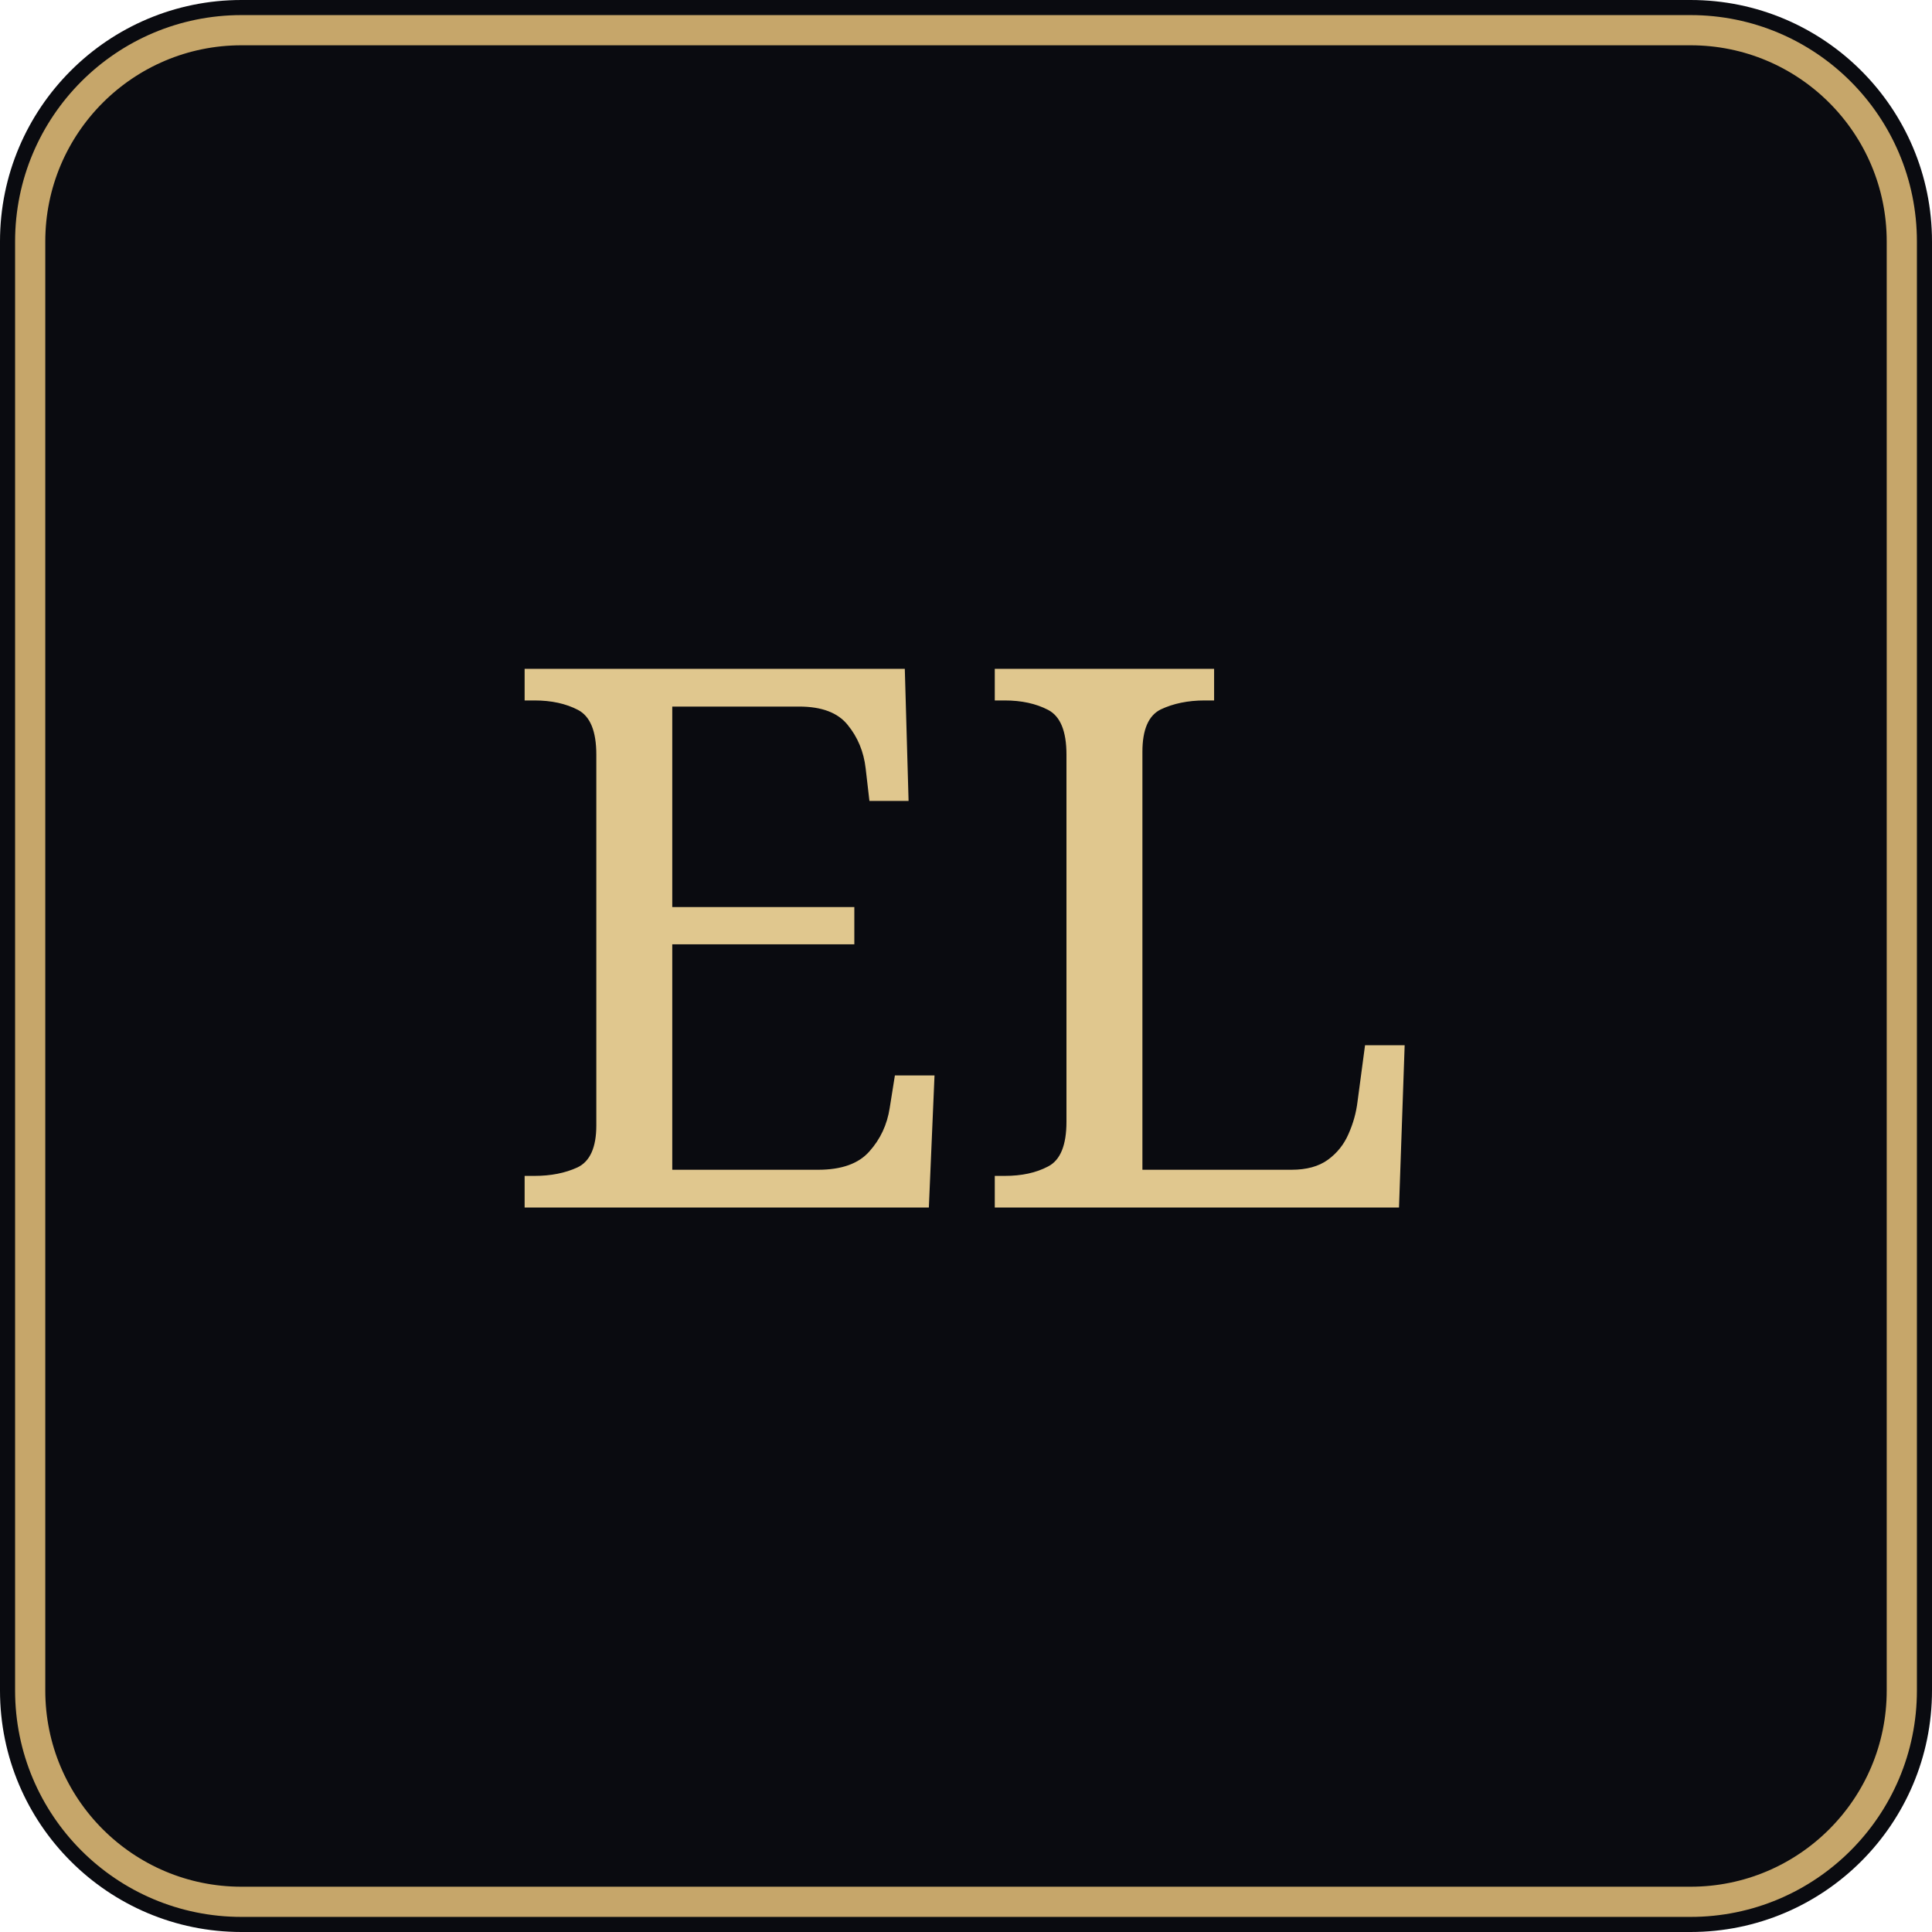
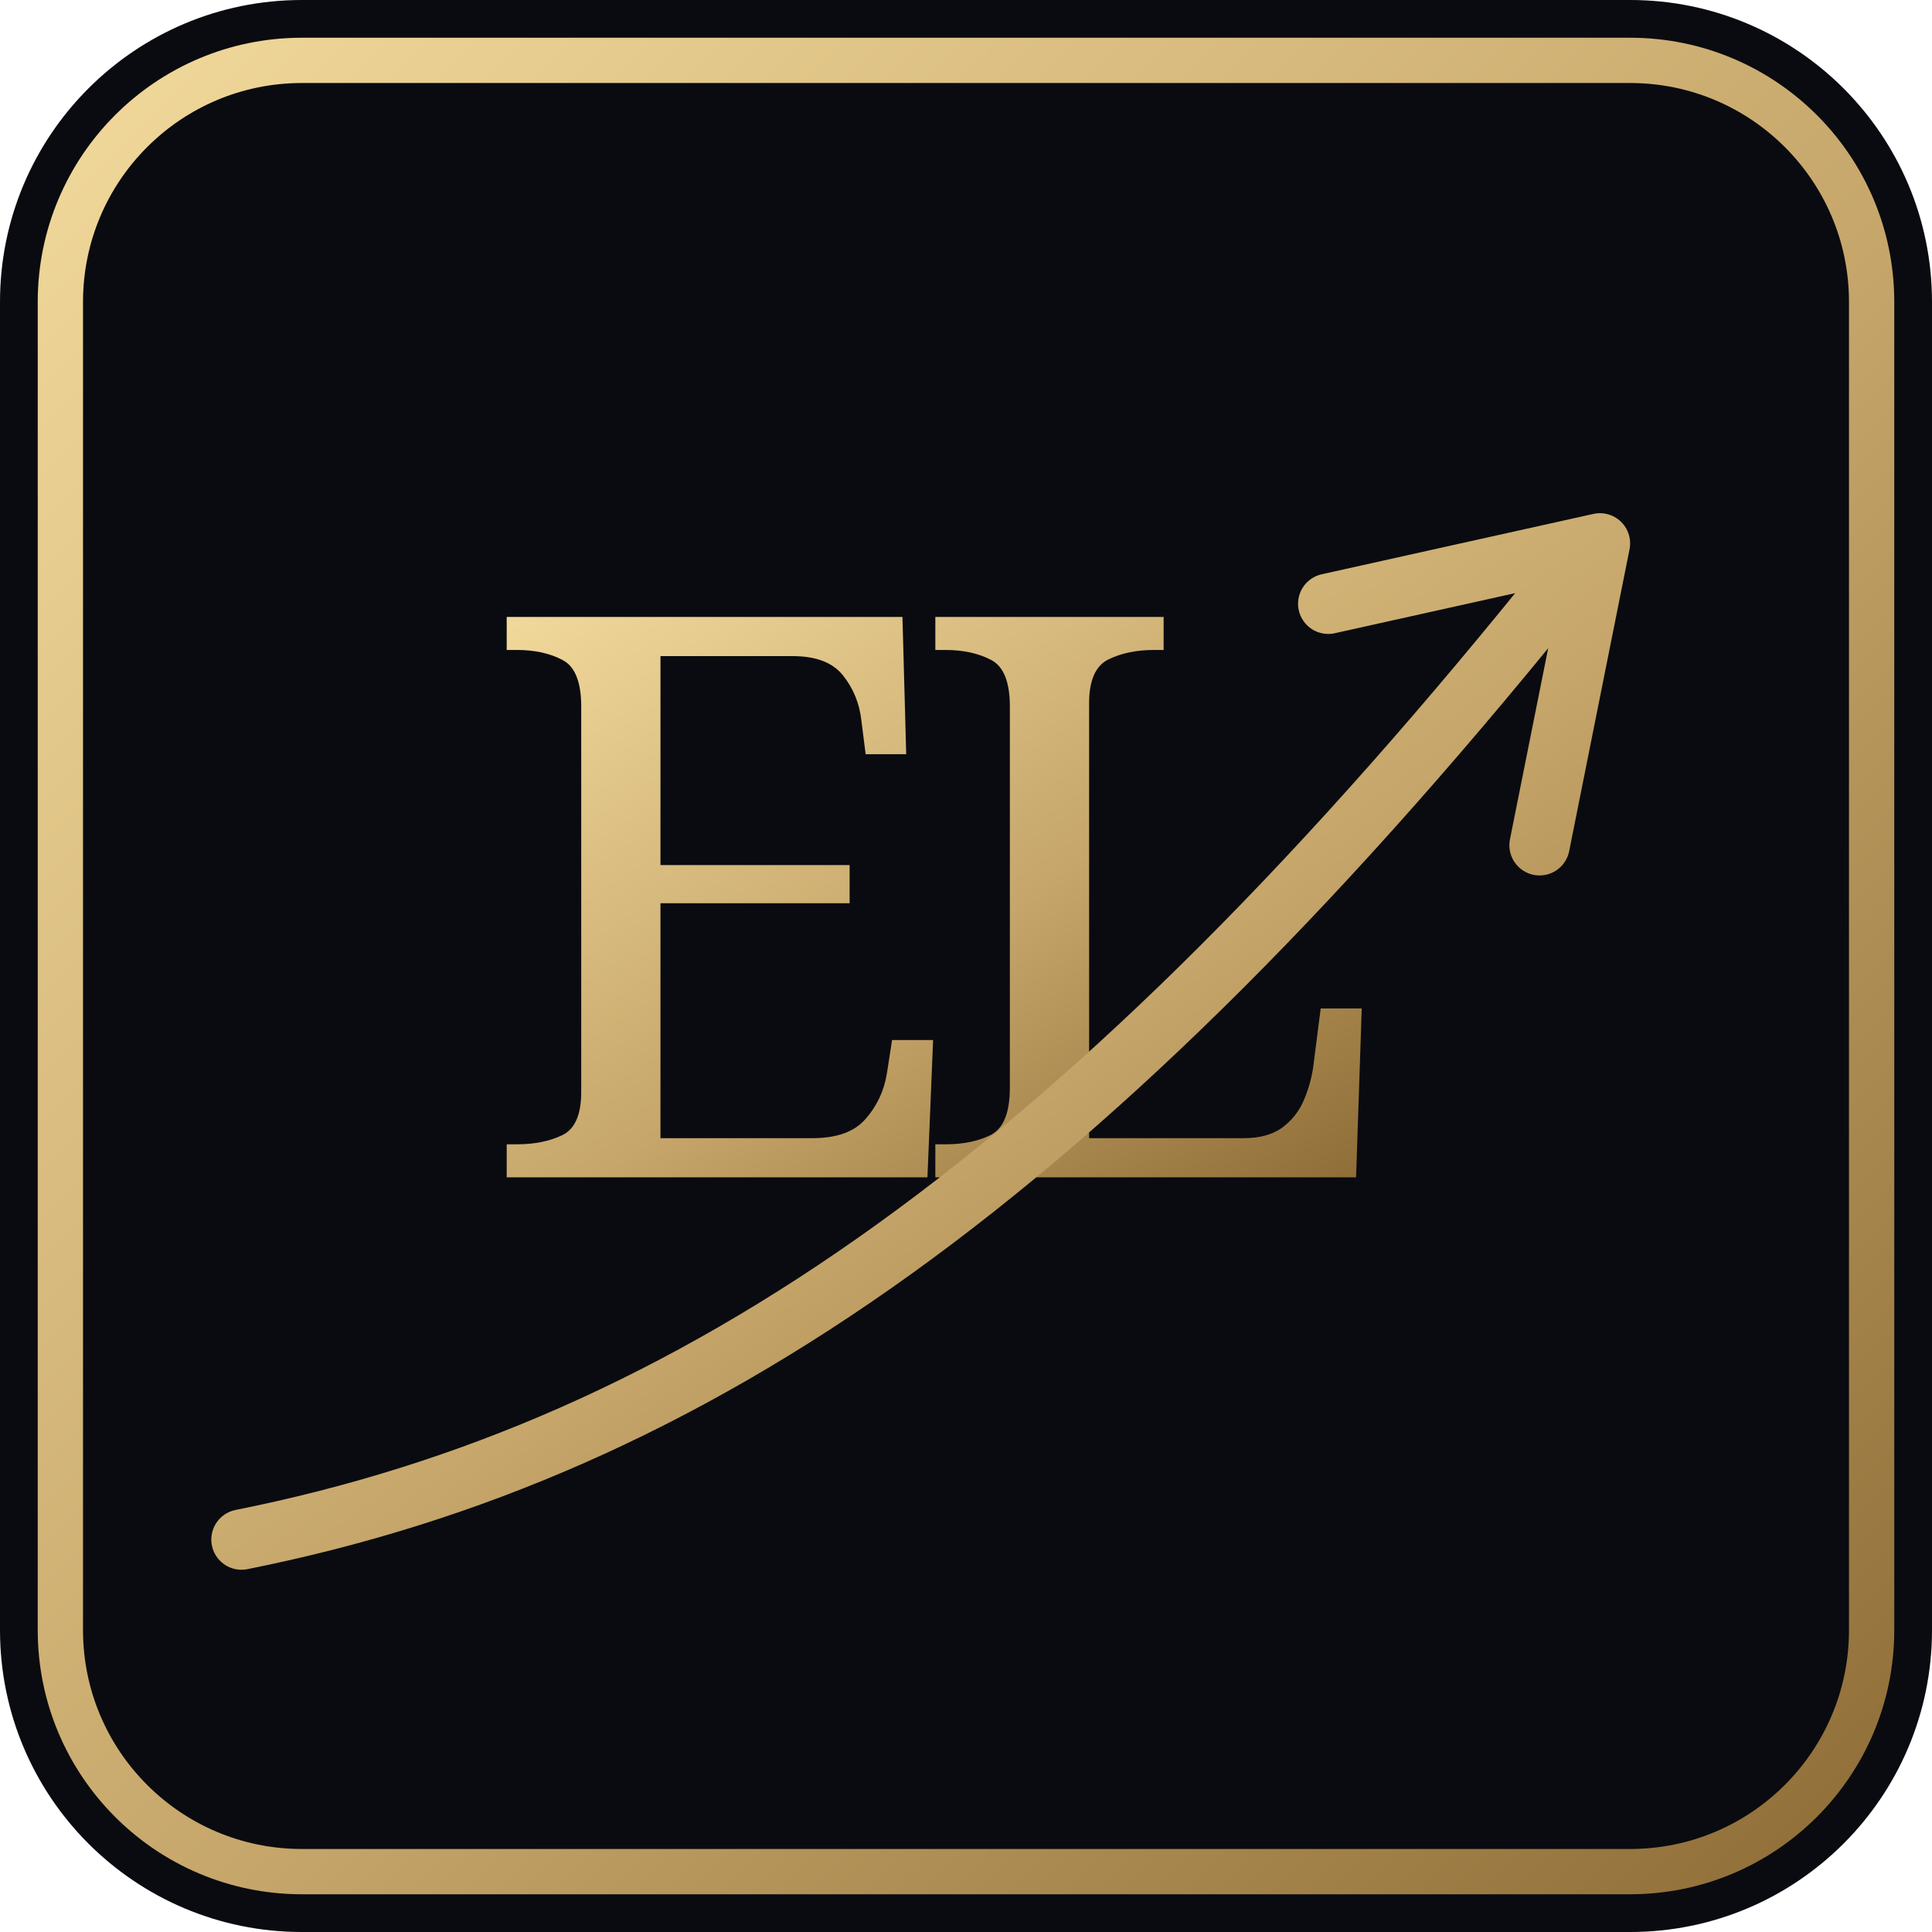
<svg xmlns="http://www.w3.org/2000/svg" viewBox="0 0 64 64">
-   <rect width="64" height="64" rx="8" fill="#0a0b10" />
-   <rect x="1" y="1" width="62" height="62" rx="7" fill="none" stroke="#c6a66a" />
-   <text x="32" y="40" font-family="Georgia,serif" font-size="25" text-anchor="middle" fill="#e0c78e">EL</text>
+   <defs>
+     <linearGradient id="g" x1="0" y1="0" x2="1" y2="1">
+       <stop stop-color="#f1d99b" />
+       <stop offset=".55" stop-color="#c6a66a" />
+       <stop offset="1" stop-color="#8f6d37" />
+     </linearGradient>
+   </defs>
+   <rect width="64" height="64" rx="10" fill="#0a0b10" />
+   <rect x="2" y="2" width="60" height="60" rx="8" fill="none" stroke="url(#g)" stroke-width="1.5" />
+   <text x="31" y="39" text-anchor="middle" fill="url(#g)" font-family="Georgia,serif" font-size="26" letter-spacing="-2">EL</text>
+   <path d="M8 51C23 48 36 39 52 19M44 20L53 18L51 28" fill="none" stroke="url(#g)" stroke-width="2" stroke-linecap="round" stroke-linejoin="round" />
</svg>
